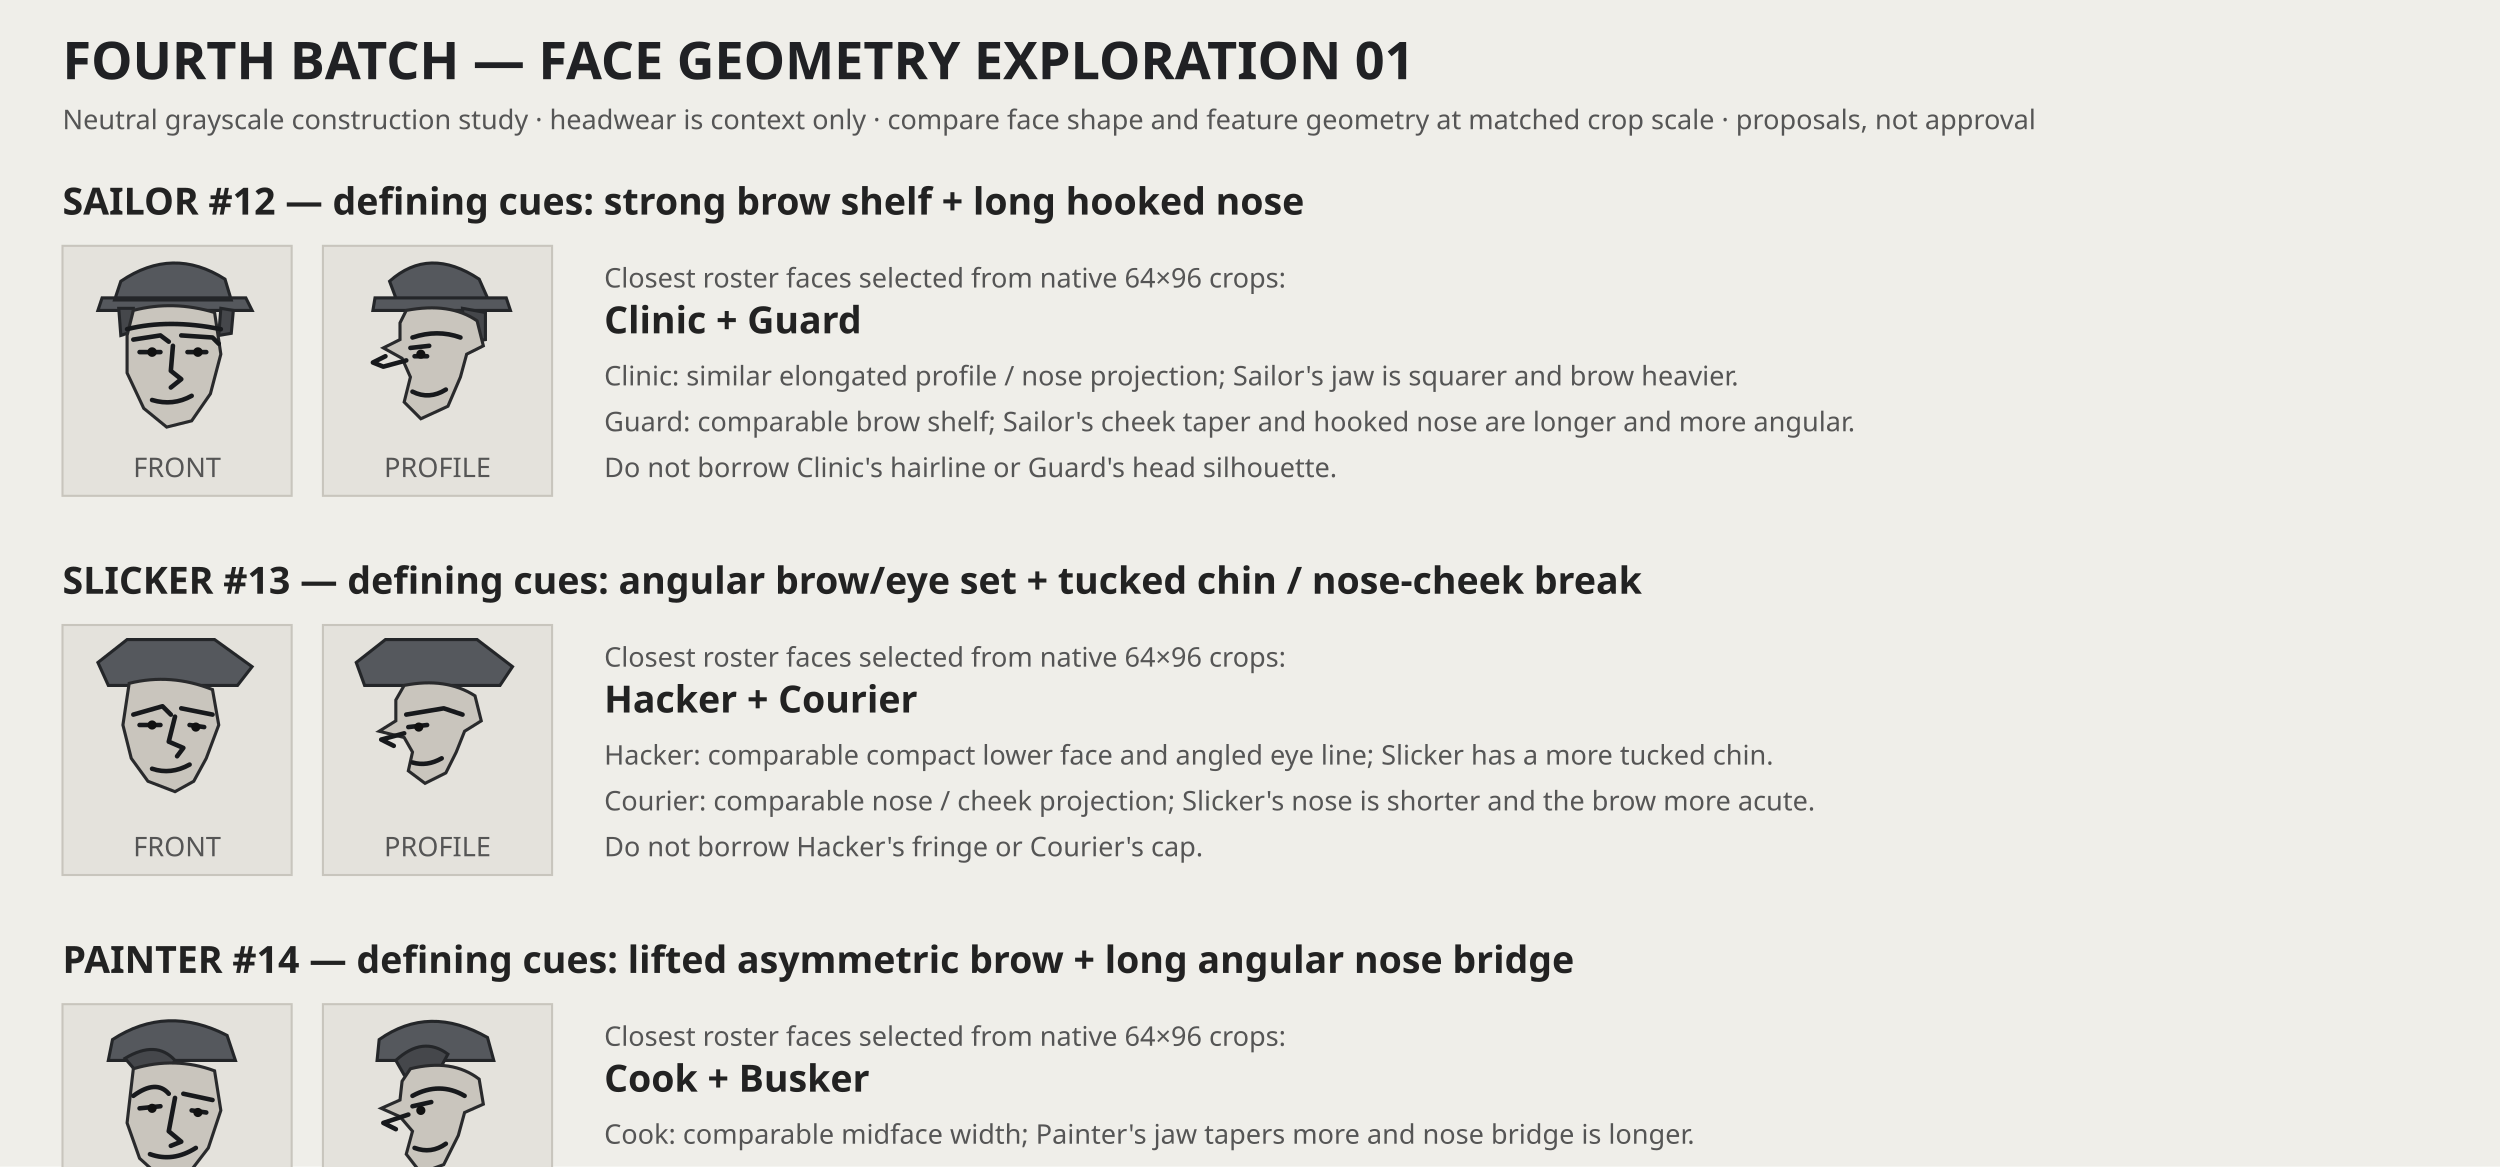
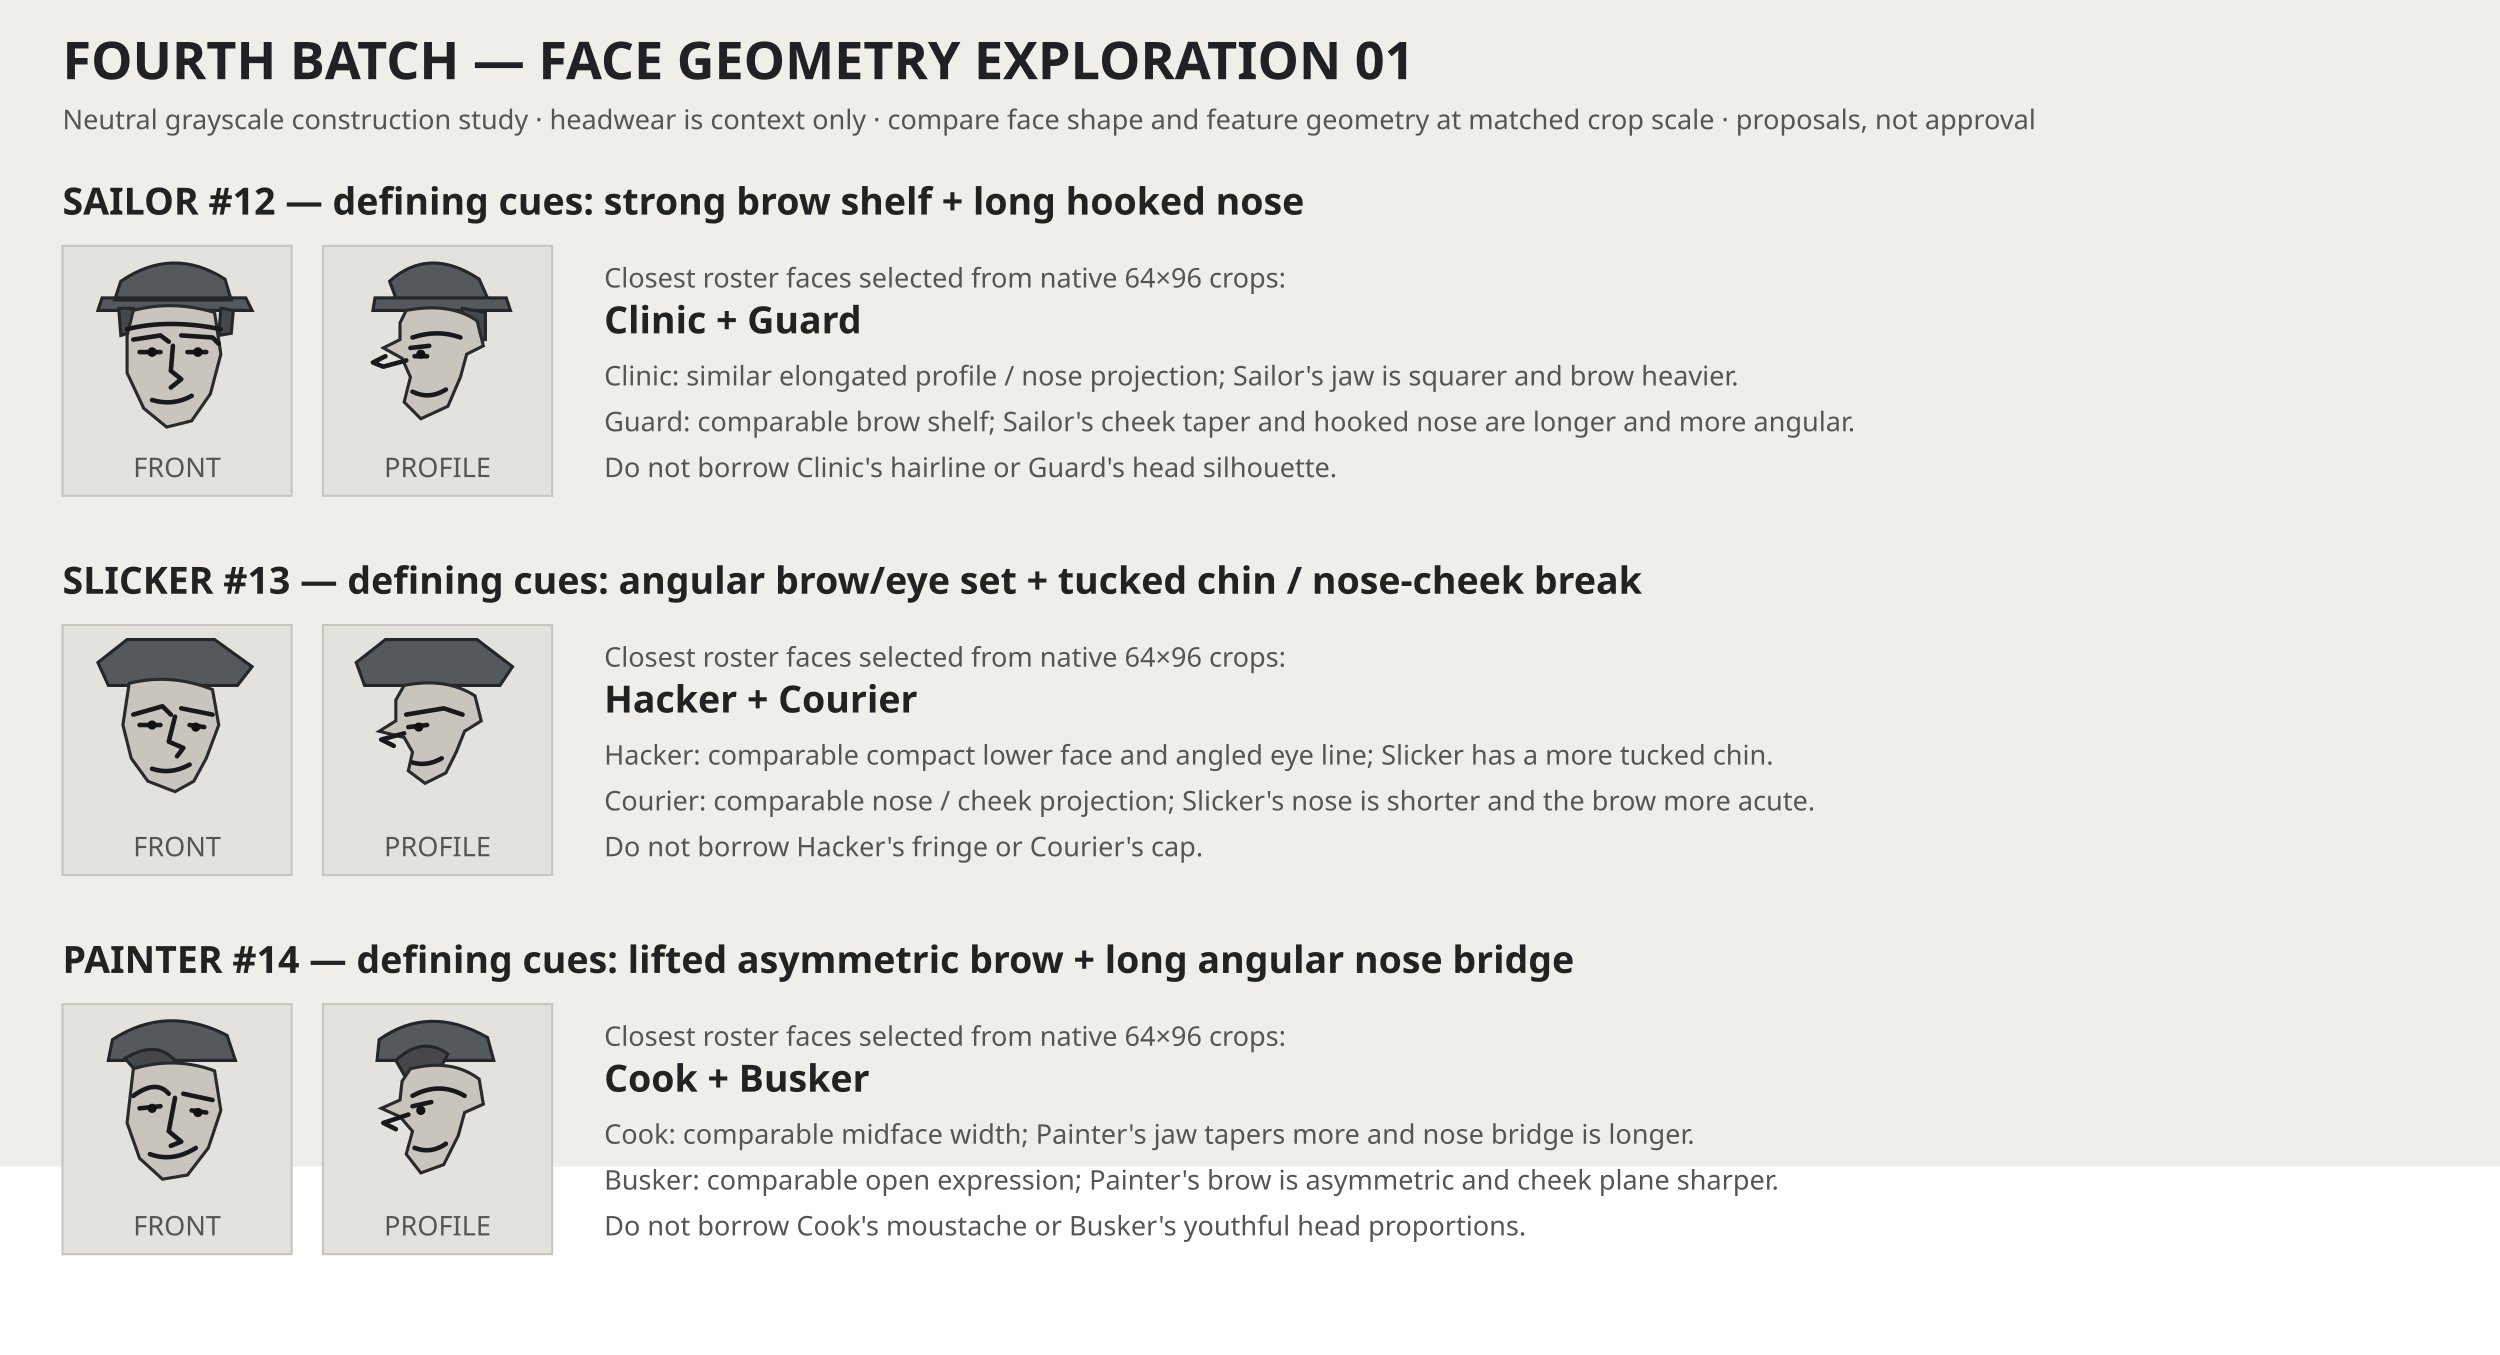
- <svg xmlns="http://www.w3.org/2000/svg" width="1200" height="560" viewBox="0 0 1200 560">
+ <svg xmlns="http://www.w3.org/2000/svg" width="1200" height="650" viewBox="0 0 1200 650">
  <rect width="1200" height="560" fill="#efeee9" />
  <style>
.h{font:700 25px sans-serif;fill:#202124}.n{font:700 18px sans-serif;fill:#222}.s{font:13px sans-serif;fill:#555}.panel{fill:#e4e2dc;stroke:#c8c5bd}.hat{fill:#55585d;stroke:#242629;stroke-width:1.5}.face{fill:#c9c5bd;stroke:#292a2c;stroke-width:1.5}.hair{fill:#45474b;stroke:#242629;stroke-width:1.5}.feature{fill:none;stroke:#17191c;stroke-width:2.2;stroke-linecap:round;stroke-linejoin:round}.eye{fill:#111}
</style>
  <text x="30" y="38" class="h">FOURTH BATCH — FACE GEOMETRY EXPLORATION 01</text>
  <text x="30" y="62" class="s">Neutral grayscale construction study · headwear is context only · compare face shape and feature geometry at matched crop scale · proposals, not approval</text>
  <text x="30" y="103" class="n">SAILOR #12 — defining cues: strong brow shelf + long hooked nose</text>
  <g transform="translate(30 118)">
    <rect width="110" height="120" class="panel" />
    <path class="hat" d="M28 17 Q53 0 78 16 L81 26 L25 26Z M19 25 L88 25 L91 31 L17 31Z" />
    <path class="hair" d="M27 30 L34 30 L34 41 L28 43Z M76 30 L82 31 L81 42 L75 43Z" />
    <path class="face" d="M34 31 Q53 26 73 32 L76 52 L71 71 L62 84 L50 87 L39 78 L31 61 L31 43Z" />
    <path class="feature" d="M34 45 L47 43 L51 46 M57 43 L72 44 L75 47 M37 51 L47 51 M60 51 L69 51 M53 48 L52 60 L57 64 L52 68 M43 74 Q53 77 62 72" />
    <path class="feature" d="M31 40 Q51 35 76 40" stroke-width="4" />
    <circle class="eye" cx="43" cy="51" r="2.3" />
    <circle class="eye" cx="65" cy="51" r="2.3" />
    <text x="55" y="111" text-anchor="middle" class="s">FRONT</text>
  </g>
  <g transform="translate(155 118)">
    <rect width="110" height="120" class="panel" />
    <path class="hat" d="M32 17 Q51 0 75 16 L79 25 L35 25Z M25 25 L88 25 L90 31 L24 31Z" />
    <path class="hair" d="M67 30 L78 32 L78 45 L68 47Z" />
    <path class="face" d="M40 31 Q61 27 74 36 L77 48 L69 52 L66 63 L60 77 L47 83 L39 75 L42 63 L38 54 L29 49 L37 45 L37 37Z" />
    <path class="feature" d="M43 44 Q55 40 66 44 M42 49 L51 48 M44 53 L50 53 M40 55 L29 58 L24 56 L30 53 M43 70 Q51 74 59 69" />
    <circle class="eye" cx="47" cy="52" r="2.2" />
    <text x="55" y="111" text-anchor="middle" class="s">PROFILE</text>
  </g>
  <text x="290" y="138" class="s">Closest roster faces selected from native 64×96 crops:</text>
  <text x="290" y="160" class="n">Clinic + Guard</text>
  <text x="290" y="185" class="s">Clinic: similar elongated profile / nose projection; Sailor's jaw is squarer and brow heavier.</text>
  <text x="290" y="207" class="s">Guard: comparable brow shelf; Sailor's cheek taper and hooked nose are longer and more angular.</text>
  <text x="290" y="229" class="s">Do not borrow Clinic's hairline or Guard's head silhouette.</text>
  <text x="30" y="285" class="n">SLICKER #13 — defining cues: angular brow/eye set + tucked chin / nose-cheek break</text>
  <g transform="translate(30 300)">
    <rect width="110" height="120" class="panel" />
    <path class="hat" d="M17 18 L31 7 L73 7 L91 20 L84 29 L22 29Z" />
    <path class="face" d="M32 28 Q52 23 72 31 L75 48 L69 64 L63 75 L54 80 L41 75 L33 64 L29 48Z" />
    <path class="feature" d="M34 43 L48 39 L52 43 M57 40 L72 43 M37 48 L47 48 M61 48 L68 49 M54 44 L51 56 L58 59 L55 63 M43 69 Q52 72 61 67" />
    <circle class="eye" cx="43" cy="48" r="2.2" />
    <circle class="eye" cx="64" cy="49" r="2.2" />
    <text x="55" y="111" text-anchor="middle" class="s">FRONT</text>
  </g>
  <g transform="translate(155 300)">
    <rect width="110" height="120" class="panel" />
    <path class="hat" d="M16 18 L30 7 L74 7 L91 20 L85 29 L20 29Z" />
    <path class="face" d="M39 29 Q59 25 73 34 L76 46 L68 51 L64 61 L59 71 L49 76 L41 70 L43 61 L39 54 L27 51 L35 46 L35 36Z" />
    <path class="feature" d="M40 43 L58 40 L67 43 M41 49 L50 48 M39 52 L28 55 L34 58 M43 66 Q50 68 57 64" />
    <circle class="eye" cx="46" cy="49" r="2.2" />
    <text x="55" y="111" text-anchor="middle" class="s">PROFILE</text>
  </g>
  <text x="290" y="320" class="s">Closest roster faces selected from native 64×96 crops:</text>
  <text x="290" y="342" class="n">Hacker + Courier</text>
  <text x="290" y="367" class="s">Hacker: comparable compact lower face and angled eye line; Slicker has a more tucked chin.</text>
  <text x="290" y="389" class="s">Courier: comparable nose / cheek projection; Slicker's nose is shorter and the brow more acute.</text>
  <text x="290" y="411" class="s">Do not borrow Hacker's fringe or Courier's cap.</text>
  <text x="30" y="467" class="n">PAINTER #14 — defining cues: lifted asymmetric brow + long angular nose bridge</text>
  <g transform="translate(30 482)">
    <rect width="110" height="120" class="panel" />
    <path class="hat" d="M24 17 Q50 0 79 15 L83 27 L22 27Z" />
    <path class="hair" d="M30 26 Q45 17 54 27 L49 35 L36 33Z" />
    <path class="face" d="M34 31 Q54 25 73 32 L76 51 L70 69 L60 82 L48 84 L37 74 L31 57Z" />
    <path class="feature" d="M34 44 Q45 36 51 43 M58 43 L72 46 M37 50 L47 49 M62 51 L69 52 M54 45 L51 61 L57 66 L52 68 M42 72 Q53 76 64 69" />
    <circle class="eye" cx="43" cy="50" r="2.2" />
    <circle class="eye" cx="65" cy="52" r="2.2" />
    <text x="55" y="111" text-anchor="middle" class="s">FRONT</text>
  </g>
  <g transform="translate(155 482)">
    <rect width="110" height="120" class="panel" />
    <path class="hat" d="M27 17 Q51 0 79 16 L82 27 L26 27Z" />
    <path class="hair" d="M35 27 Q48 15 60 24 L54 35 L39 34Z" />
    <path class="face" d="M42 31 Q62 26 75 36 L77 48 L68 52 L65 63 L58 77 L47 81 L40 72 L43 61 L37 54 L28 50 L37 46 L38 37Z" />
    <path class="feature" d="M43 44 Q56 37 68 44 M43 49 L52 47 M41 53 L29 57 L35 60 M44 69 Q52 72 59 67" />
    <circle class="eye" cx="47" cy="51" r="2.2" />
    <text x="55" y="111" text-anchor="middle" class="s">PROFILE</text>
  </g>
  <text x="290" y="502" class="s">Closest roster faces selected from native 64×96 crops:</text>
  <text x="290" y="524" class="n">Cook + Busker</text>
  <text x="290" y="549" class="s">Cook: comparable midface width; Painter's jaw tapers more and nose bridge is longer.</text>
  <text x="290" y="571" class="s">Busker: comparable open expression; Painter's brow is asymmetric and cheek plane sharper.</text>
  <text x="290" y="593" class="s">Do not borrow Cook's moustache or Busker's youthful head proportions.</text>
</svg>
